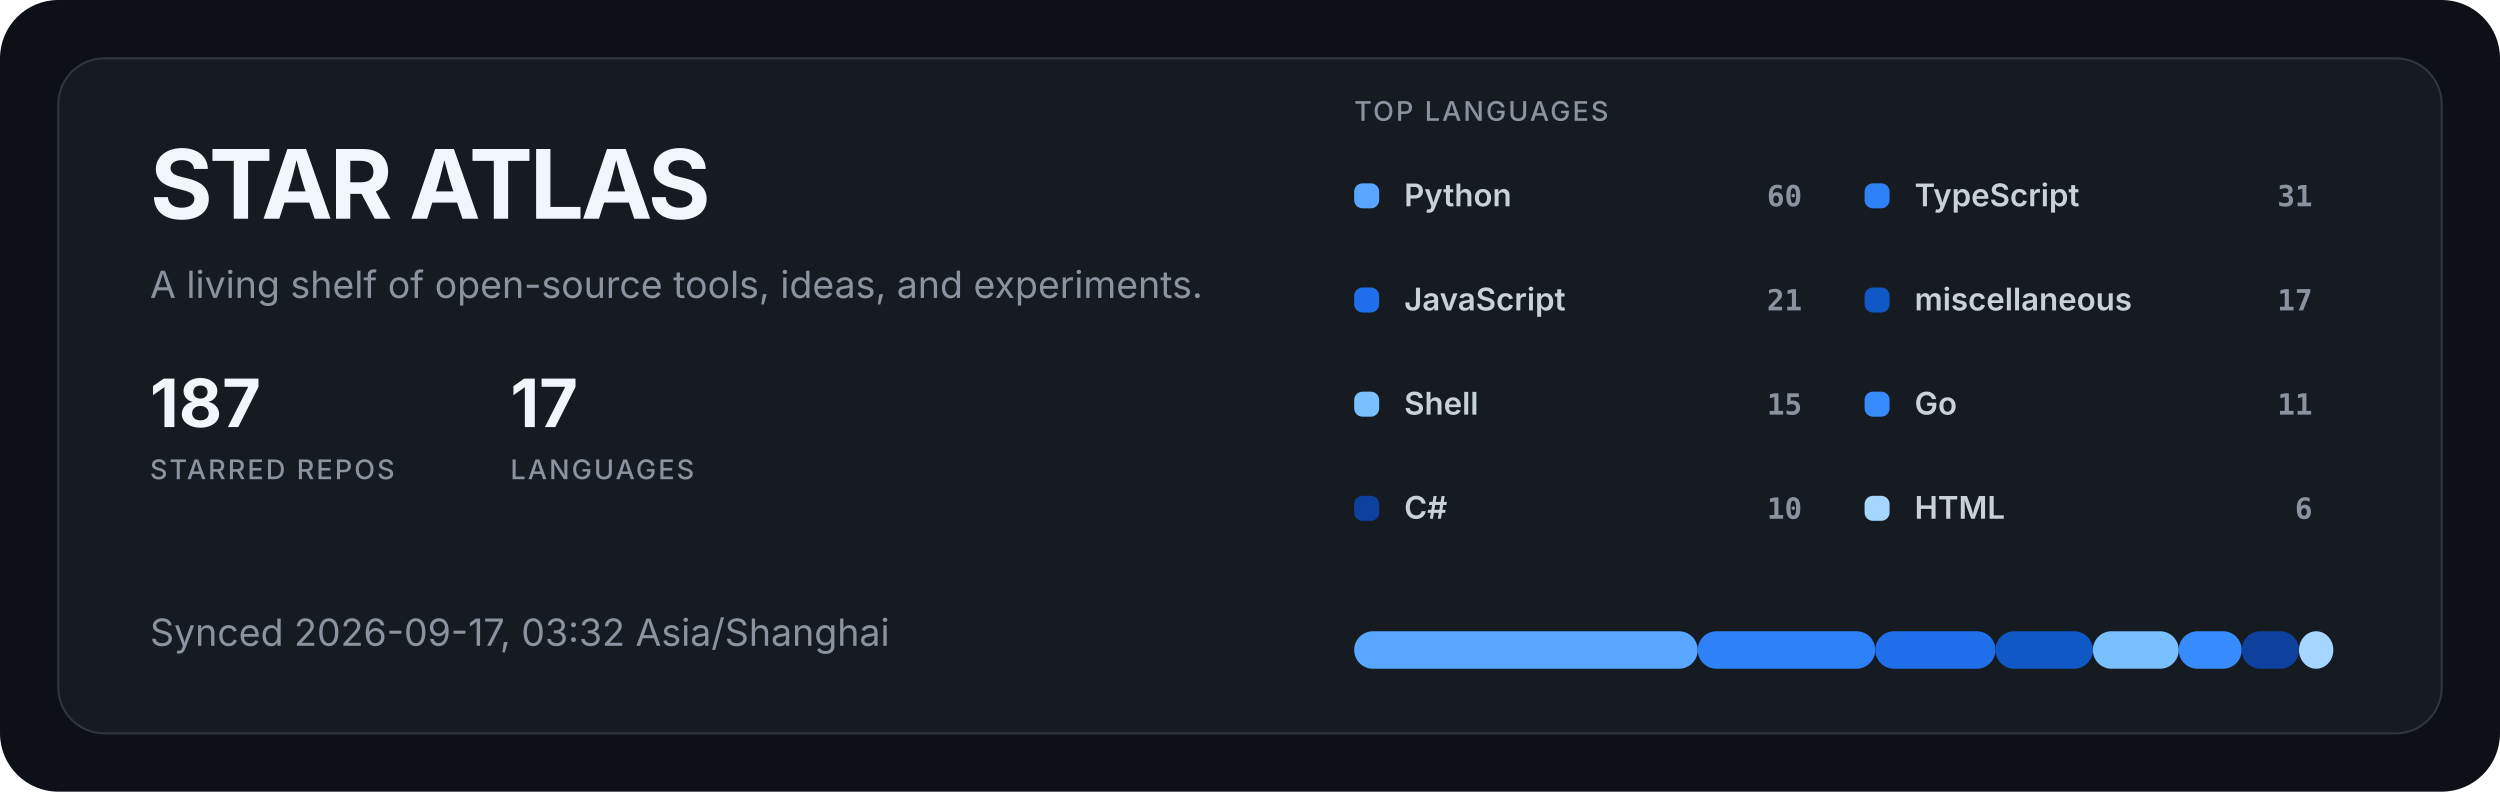
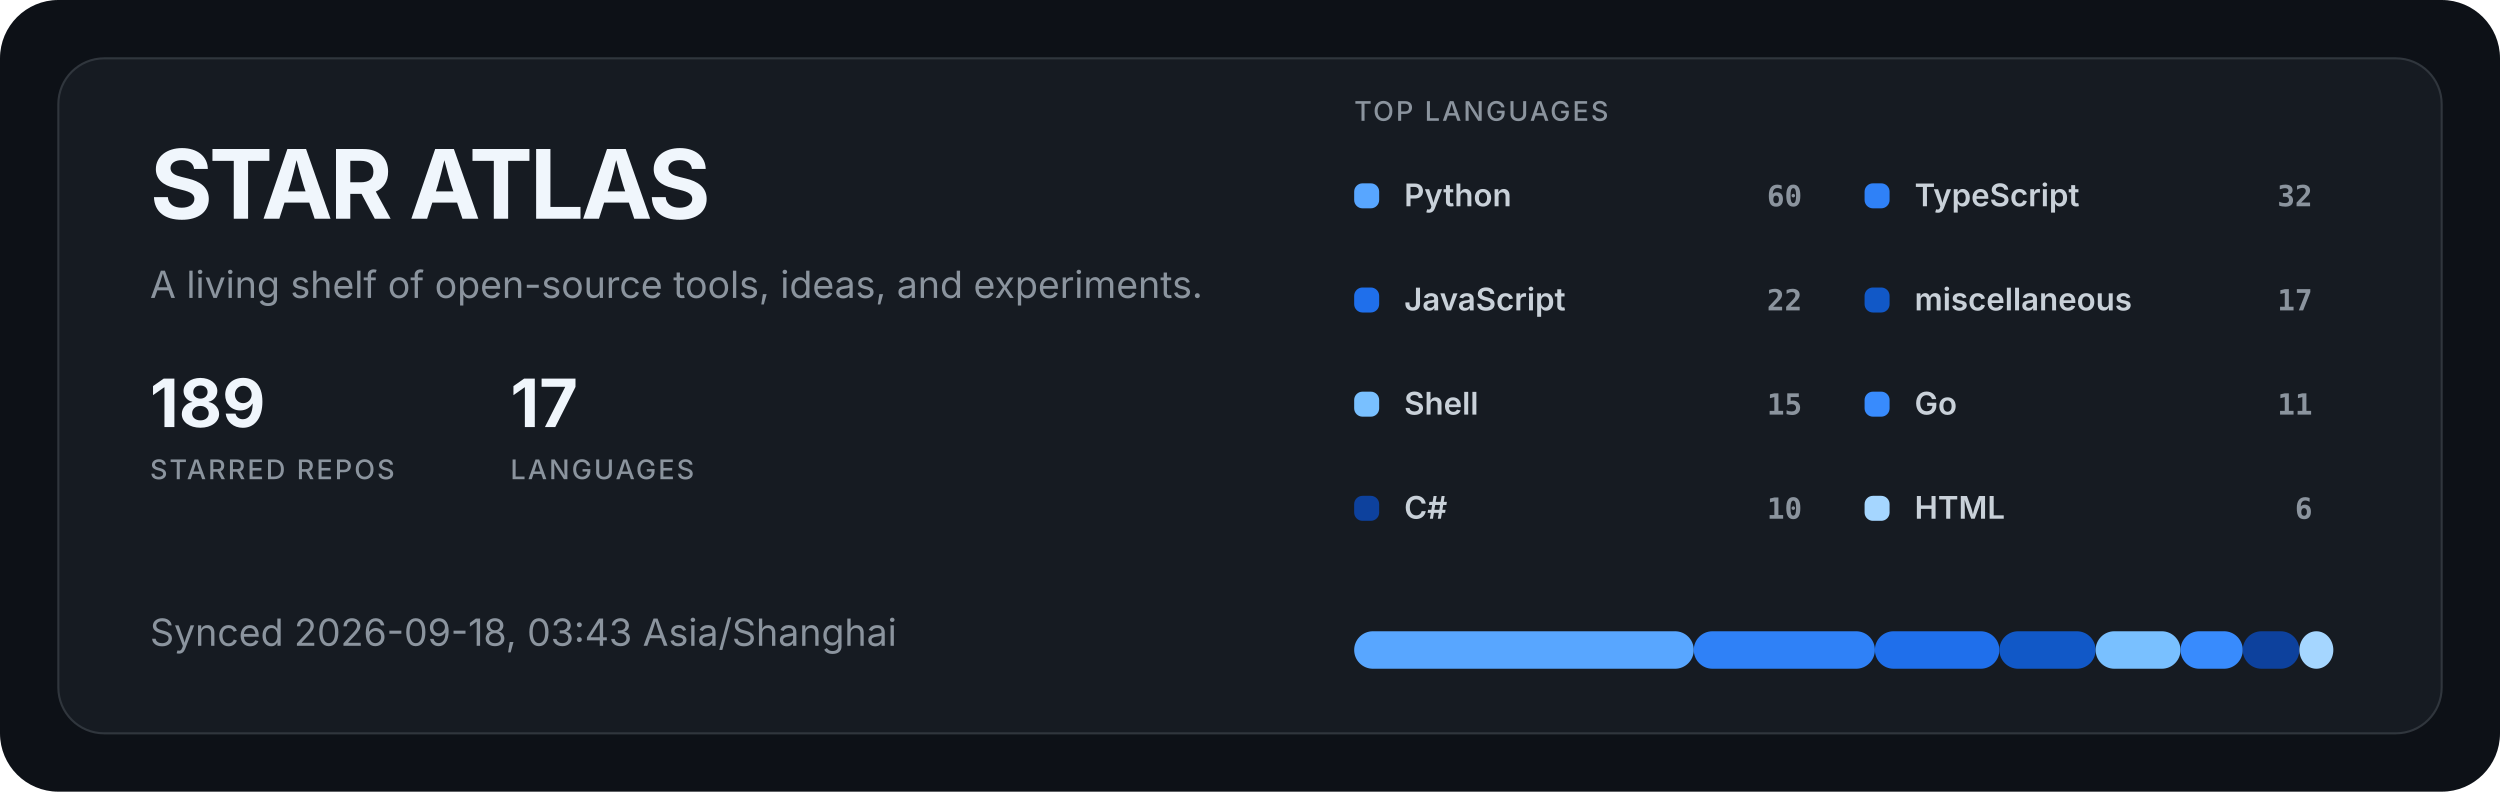
<svg xmlns="http://www.w3.org/2000/svg" width="1200" height="380" viewBox="0 0 1200 380" role="img" aria-labelledby="title description">
  <style>
  .title { fill: #f0f6fc; font: 700 46px -apple-system, BlinkMacSystemFont, "Segoe UI", sans-serif; letter-spacing: -1.5px; }
  .subtitle { fill: #8b949e; font: 400 18px -apple-system, BlinkMacSystemFont, "Segoe UI", sans-serif; }
  .metric { fill: #f0f6fc; font: 700 32px -apple-system, BlinkMacSystemFont, "Segoe UI", sans-serif; }
  .metric-label { fill: #8b949e; font: 500 13px -apple-system, BlinkMacSystemFont, "Segoe UI", sans-serif; letter-spacing: 1px; }
  .label { fill: #c9d1d9; font: 600 15px -apple-system, BlinkMacSystemFont, "Segoe UI", sans-serif; }
  .value { fill: #8b949e; font: 600 14px ui-monospace, SFMono-Regular, Consolas, monospace; }
</style>
  <rect width="1200" height="380" rx="28" fill="#0d1117" />
  <rect x="28" y="28" width="1144" height="324" rx="22" fill="#161b22" stroke="#30363d" />
  <text x="72" y="105" class="title">STAR ATLAS</text>
  <text x="72" y="143" class="subtitle">A living shelf of open-source tools, ideas, and experiments.</text>
  <g transform="translate(72 205)">
-     <text class="metric">187</text>
+     <text class="metric">189</text>
    <text y="25" class="metric-label">STARRED REPOS</text>
  </g>
  <g transform="translate(245 205)">
    <text class="metric">17</text>
    <text y="25" class="metric-label">LANGUAGES</text>
  </g>
-   <text x="72" y="310" class="subtitle">Synced 2026-09-17, 03:32 Asia/Shanghai</text>
+   <text x="72" y="310" class="subtitle">Synced 2026-09-18, 03:43 Asia/Shanghai</text>
  <text x="650" y="58" class="metric-label">TOP LANGUAGES</text>
  <g transform="translate(650 88)">
    <rect width="12" height="12" rx="4" fill="#58a6ff" />
    <text x="24" y="11" class="label">Python</text>
    <text x="215" y="11" text-anchor="end" class="value">60</text>
  </g>
  <g transform="translate(895 88)">
    <rect width="12" height="12" rx="4" fill="#2f81f7" />
    <text x="24" y="11" class="label">TypeScript</text>
-     <text x="215" y="11" text-anchor="end" class="value">31</text>
+     <text x="215" y="11" text-anchor="end" class="value">32</text>
  </g>
  <g transform="translate(650 138)">
    <rect width="12" height="12" rx="4" fill="#1f6feb" />
    <text x="24" y="11" class="label">JavaScript</text>
-     <text x="215" y="11" text-anchor="end" class="value">21</text>
+     <text x="215" y="11" text-anchor="end" class="value">22</text>
  </g>
  <g transform="translate(895 138)">
    <rect width="12" height="12" rx="4" fill="#1158c7" />
    <text x="24" y="11" class="label">miscellaneous</text>
    <text x="215" y="11" text-anchor="end" class="value">17</text>
  </g>
  <g transform="translate(650 188)">
    <rect width="12" height="12" rx="4" fill="#79c0ff" />
    <text x="24" y="11" class="label">Shell</text>
    <text x="215" y="11" text-anchor="end" class="value">15</text>
  </g>
  <g transform="translate(895 188)">
    <rect width="12" height="12" rx="4" fill="#388bfd" />
    <text x="24" y="11" class="label">Go</text>
    <text x="215" y="11" text-anchor="end" class="value">11</text>
  </g>
  <g transform="translate(650 238)">
    <rect width="12" height="12" rx="4" fill="#0d419d" />
    <text x="24" y="11" class="label">C#</text>
    <text x="215" y="11" text-anchor="end" class="value">10</text>
  </g>
  <g transform="translate(895 238)">
    <rect width="12" height="12" rx="4" fill="#a5d6ff" />
    <text x="24" y="11" class="label">HTML</text>
    <text x="215" y="11" text-anchor="end" class="value">6</text>
  </g>
-   <rect x="650.00" y="303" width="164.91" height="18" rx="9" fill="#58a6ff" />
-   <rect x="814.91" y="303" width="85.20" height="18" rx="9" fill="#2f81f7" />
-   <rect x="900.12" y="303" width="57.72" height="18" rx="9" fill="#1f6feb" />
-   <rect x="957.84" y="303" width="46.73" height="18" rx="9" fill="#1158c7" />
-   <rect x="1004.56" y="303" width="41.23" height="18" rx="9" fill="#79c0ff" />
-   <rect x="1045.79" y="303" width="30.23" height="18" rx="9" fill="#388bfd" />
-   <rect x="1076.02" y="303" width="27.49" height="18" rx="9" fill="#0d419d" />
-   <rect x="1103.51" y="303" width="16.49" height="18" rx="9" fill="#a5d6ff" />
+   <rect x="650.00" y="303" width="163.01" height="18" rx="9" fill="#58a6ff" />
+   <rect x="813.01" y="303" width="86.94" height="18" rx="9" fill="#2f81f7" />
+   <rect x="899.94" y="303" width="59.77" height="18" rx="9" fill="#1f6feb" />
+   <rect x="959.71" y="303" width="46.18" height="18" rx="9" fill="#1158c7" />
+   <rect x="1005.90" y="303" width="40.75" height="18" rx="9" fill="#79c0ff" />
+   <rect x="1046.65" y="303" width="29.88" height="18" rx="9" fill="#388bfd" />
+   <rect x="1076.53" y="303" width="27.17" height="18" rx="9" fill="#0d419d" />
+   <rect x="1103.70" y="303" width="16.30" height="18" rx="9" fill="#a5d6ff" />
</svg>
